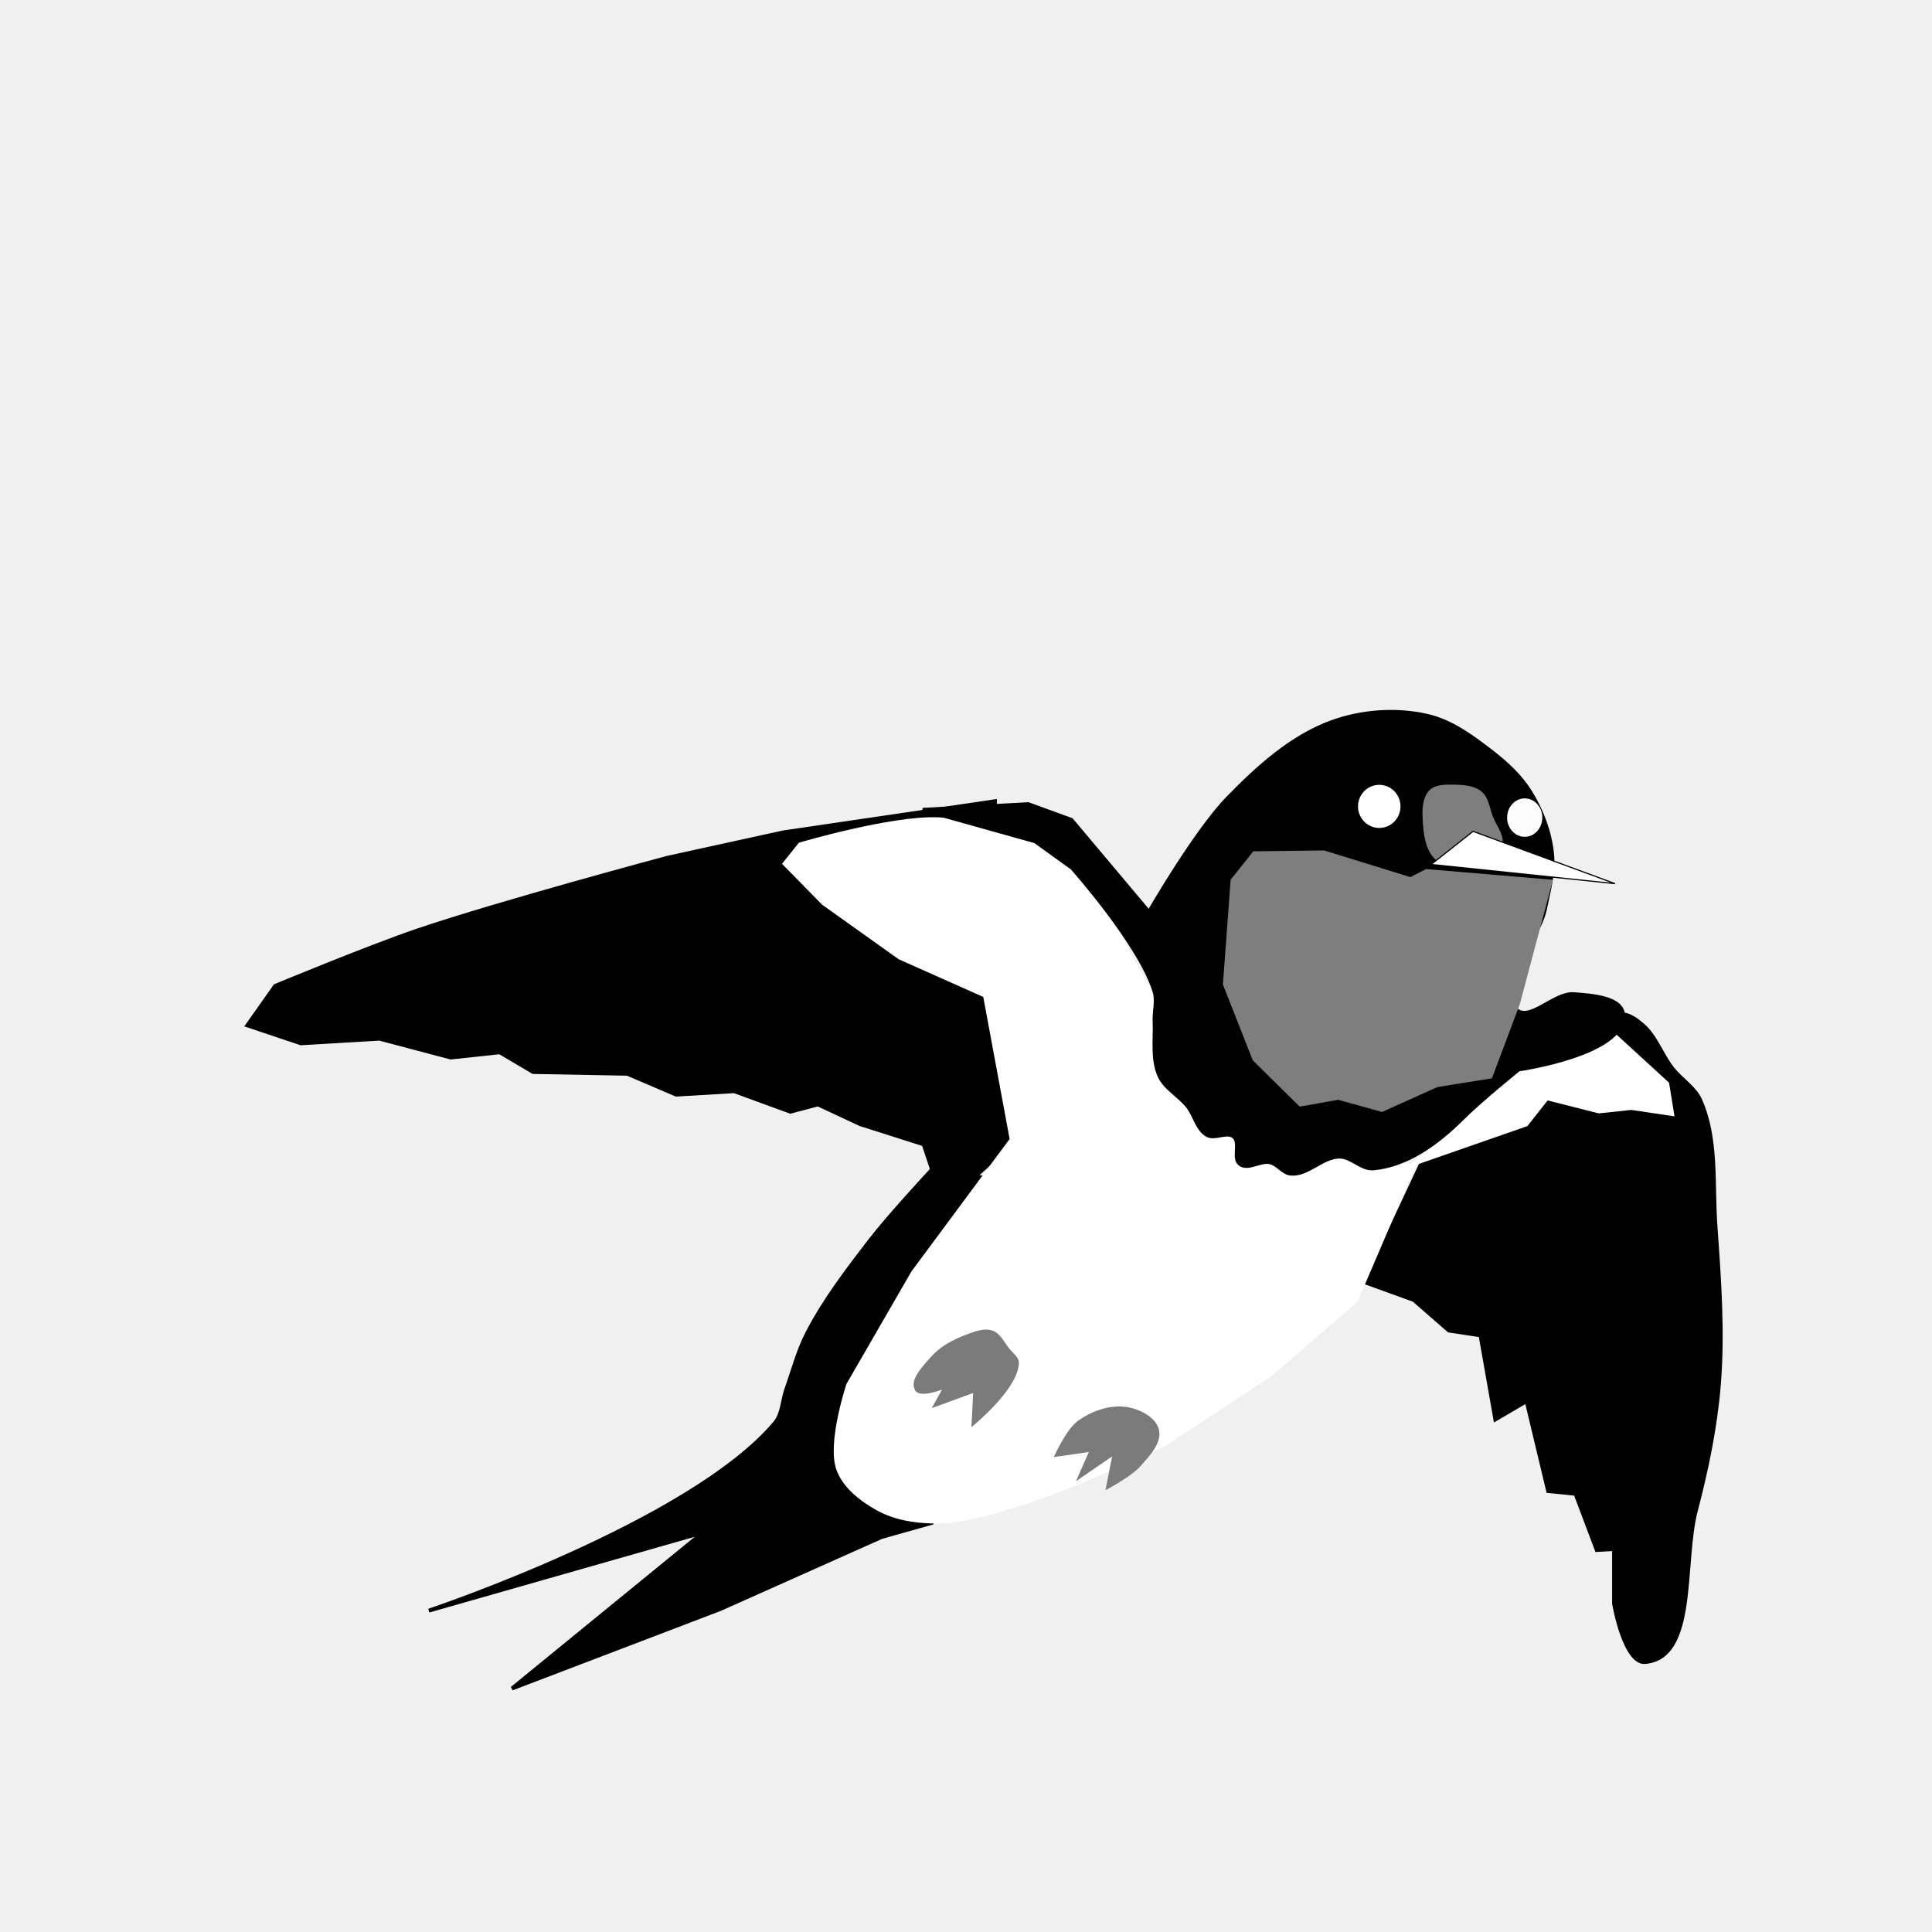
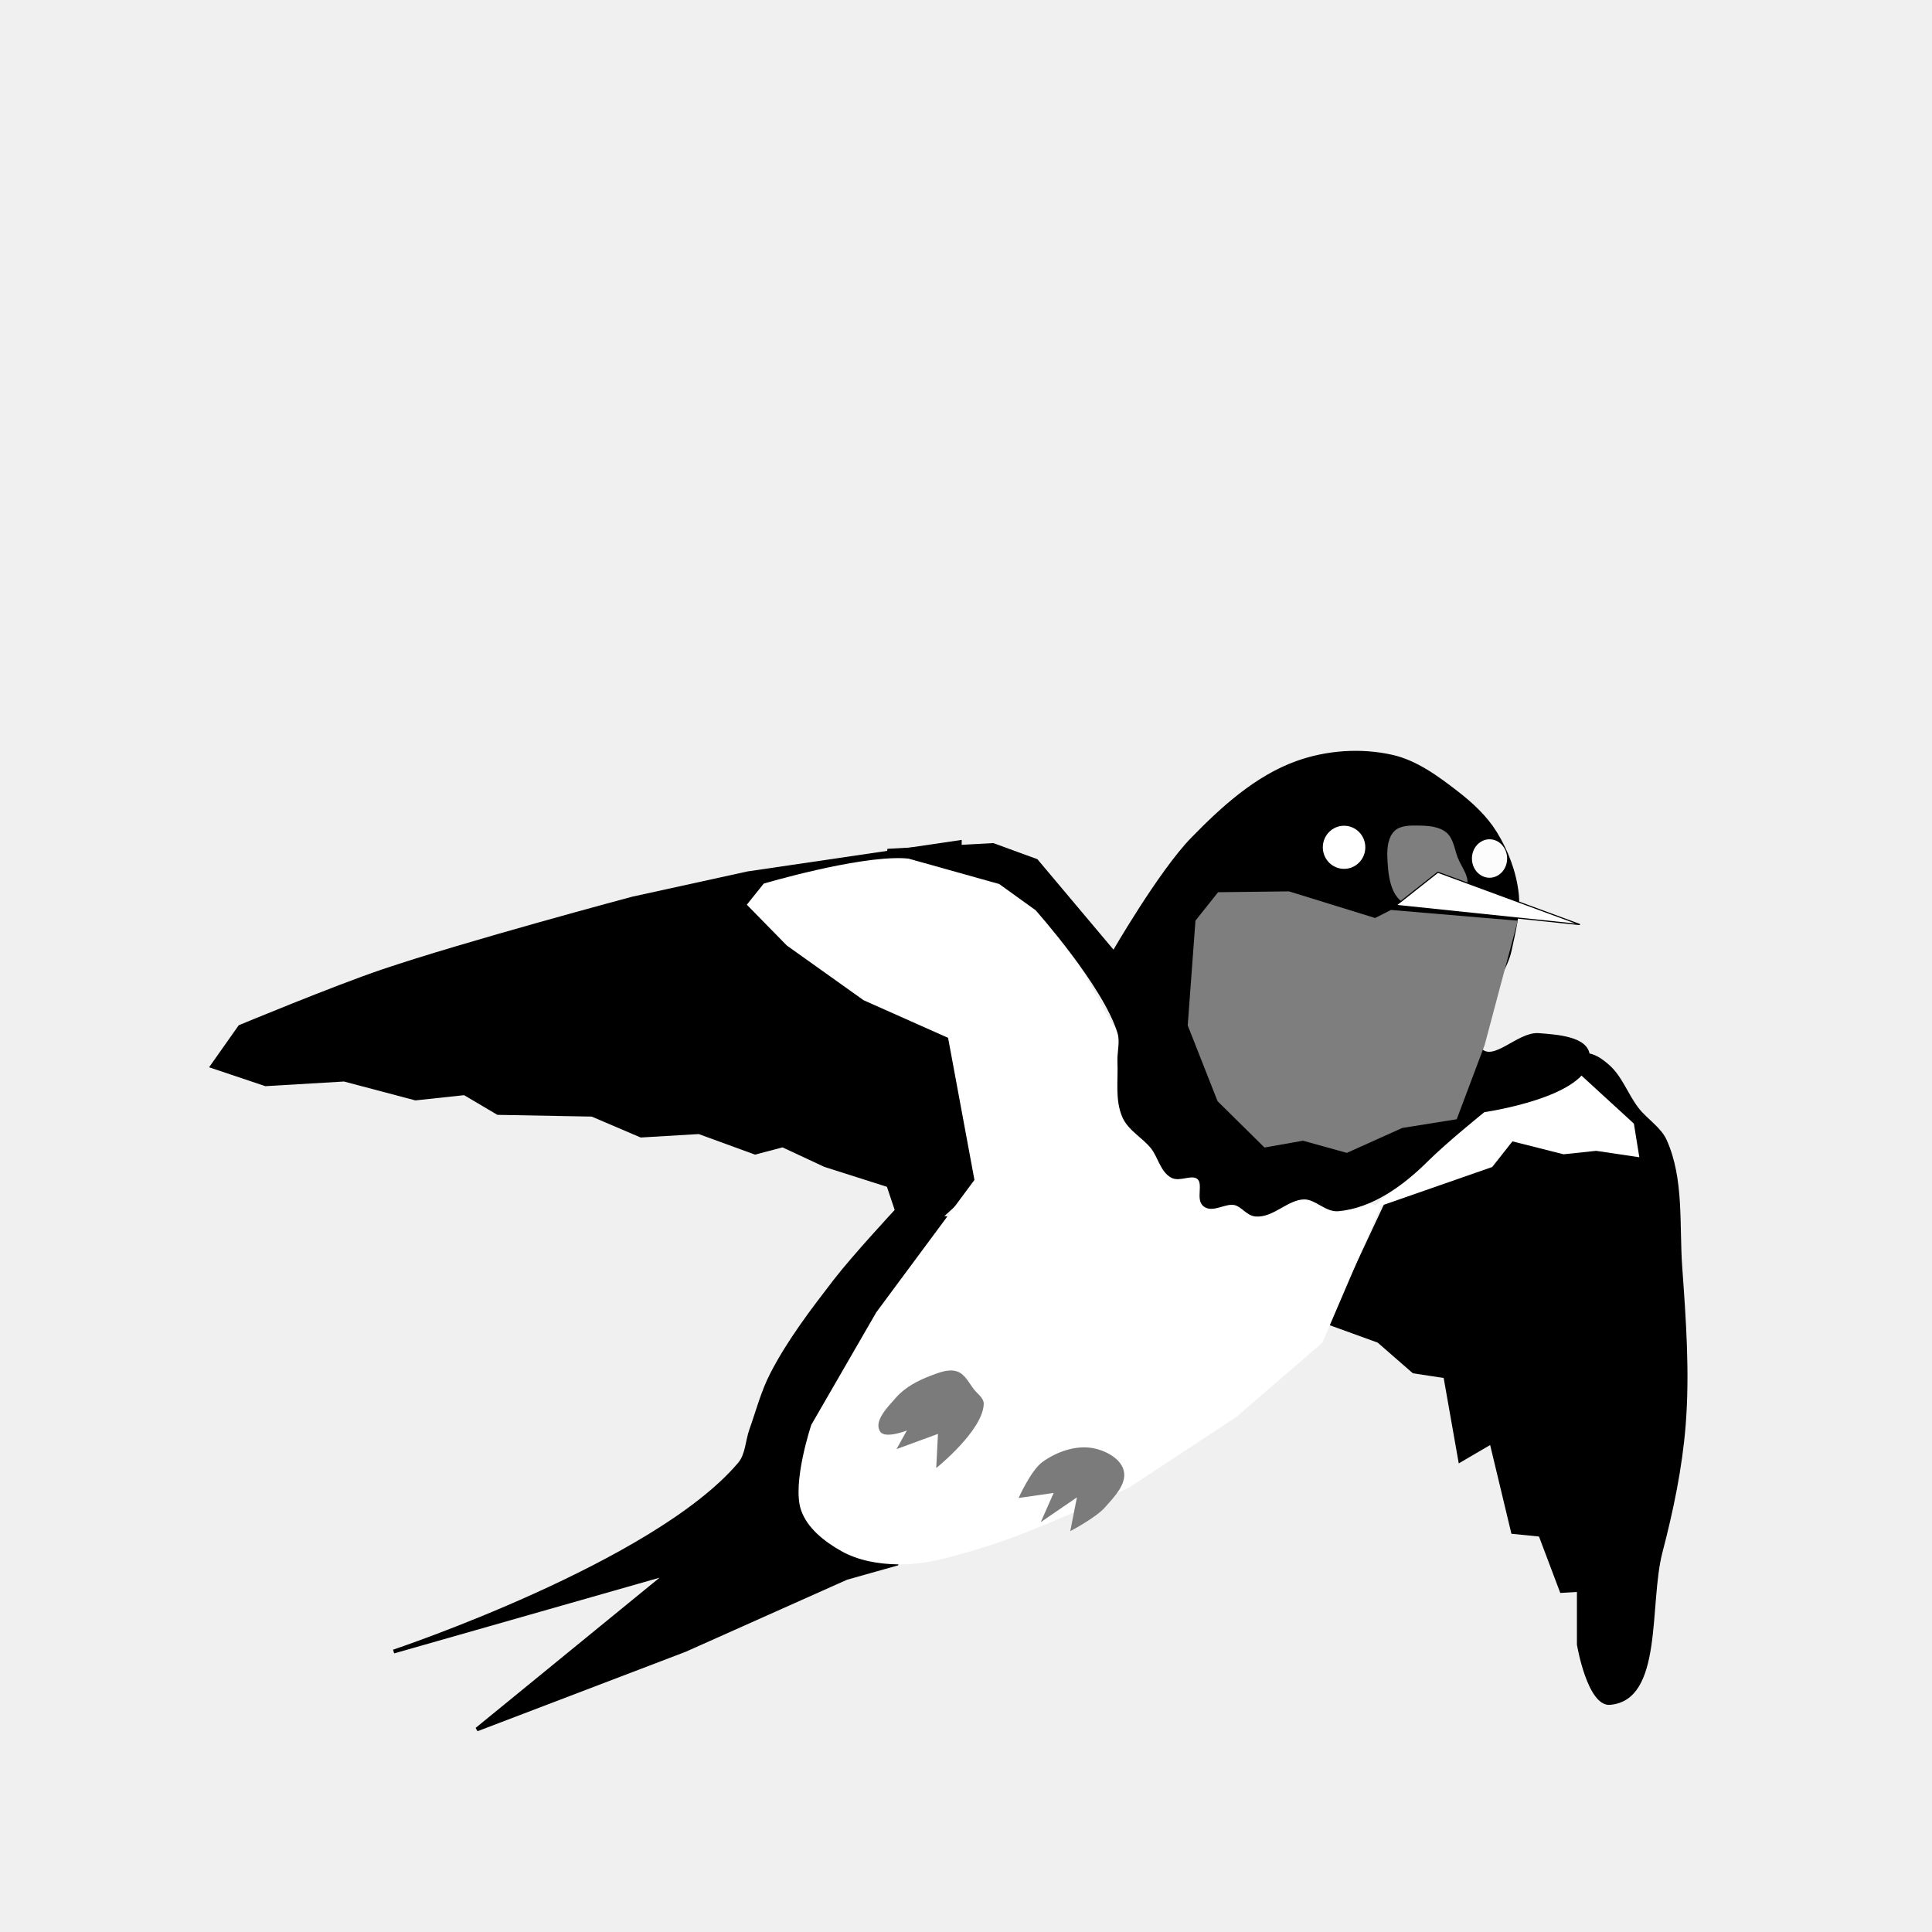
- <svg xmlns="http://www.w3.org/2000/svg" viewBox="0 0 500 500" version="1.1" id="svg980">
-   <defs id="defs984" />
-   <path style="fill:#000001;fill-opacity:1;fill-rule:evenodd;stroke:none;stroke-width:1px;stroke-linecap:butt;stroke-linejoin:miter;stroke-opacity:1" d="m 63.218,265.624 7.675,-10.879 c 0,0 24.423,-10.143 36.935,-14.391 21.313,-7.237 64.836,-18.864 64.836,-18.864 l 29.872,-6.547 55.461,-8.164 -0.458,53.214 5.702,35.267 -10.238,9.329 -11.815,-0.445 -2.547,-7.585 -16.177,-5.149 -10.849,-5.06 -7.101,1.882 -14.581,-5.324 -15.021,0.891 -12.676,-5.414 -24.411,-0.451 -8.608,-5.09 -12.613,1.352 -18.468,-4.885 -20.362,1.202 z" id="path15862" />
-   <path style="fill:#000000;fill-opacity:1;fill-rule:evenodd;stroke:none;stroke-width:1px;stroke-linecap:butt;stroke-linejoin:miter;stroke-opacity:1" d="m 419.417,261.995 c 2.235,-0.106 4.343,1.473 6.039,2.933 3.448,2.967 4.933,7.659 7.725,11.251 2.259,2.906 5.776,4.944 7.279,8.304 4.507,10.079 3.219,21.866 4.007,32.879 0.974,13.606 1.969,27.316 0.885,40.914 -0.885,11.11 -3.189,22.109 -6.007,32.892 -3.517,13.453 0.308,38.256 -13.545,39.456 -5.91,0.512 -8.587,-15.589 -8.587,-15.589 v -13.613 l -4.308,0.24 -5.509,-14.597 -7.135,-0.717 -5.506,-22.966 -8.125,4.754 -3.903,-22.104 -7.973,-1.217 -9.109,-7.938 -12.929,-4.688 19.406,-41.42 c 0,0 28.861,-27.902 47.294,-28.774 z" id="path15864" />
-   <path style="fill:#000000;fill-opacity:1;fill-rule:evenodd;stroke:#000000;stroke-width:1px;stroke-linecap:butt;stroke-linejoin:miter;stroke-opacity:1" d="m 254.41,304.745 -13.491,-1.758 c 0,0 -10.83,11.667 -15.683,17.962 -5.931,7.696 -11.9,15.494 -16.35,24.131 -2.352,4.564 -3.648,9.599 -5.369,14.436 -1.035,2.908 -0.991,6.409 -2.982,8.768 -21.898,25.949 -89.55,48.543 -89.55,48.543 l 71.01,-20.253 -49.485,40.41 53.883,-20.565 41.756,-18.644 12.96,-3.654 z" id="path15868" />
-   <path style="fill:#ffffff;fill-opacity:1;fill-rule:evenodd;stroke:none;stroke-width:1px;stroke-linecap:butt;stroke-linejoin:miter;stroke-opacity:1" d="m 364.197,302.267 31.094,-10.836 5.233,-6.635 13.233,3.346 8.429,-0.895 11.175,1.664 -1.407,-8.704 -16.385,-15.016 -23.322,10.273 z" id="path1272" />
-   <path style="fill:#ffffff;fill-opacity:1;fill-rule:evenodd;stroke:none;stroke-width:1px;stroke-linecap:butt;stroke-linejoin:miter;stroke-opacity:1" d="m 202.382,223.553 4.374,-5.467 c 0,0 23.858,-7.067 36.068,-6.569 8.632,0.352 17.187,3.093 25.035,6.706 5.381,2.477 14.656,10.052 14.656,10.052 l 14.712,26.702 1.786,1.156 0.445,20.823 66.887,24.863 -15.022,35.091 -22.264,19.221 -27.614,18.182 c 0,0 -23.862,11.242 -36.425,15.108 -7.633,2.349 -15.478,4.952 -23.464,4.85 -5.036,-0.064 -10.323,-0.969 -14.714,-3.436 -4.325,-2.429 -8.83,-5.919 -10.43,-10.615 -2.389,-7.013 2.657,-22.066 2.657,-22.066 l 16.828,-29.133 25.392,-34.25 -6.821,-36.767 -21.867,-9.736 -19.849,-14.143 z" id="path15866" />
-   <path style="fill:#000000;fill-opacity:1;fill-rule:evenodd;stroke:#000000;stroke-width:1px;stroke-linecap:butt;stroke-linejoin:miter;stroke-opacity:1" d="m 297.349,236.045 c 0,0 12.071,-20.932 20.416,-29.495 7.753,-7.956 16.463,-15.876 26.904,-19.669 7.75,-2.816 16.641,-3.443 24.684,-1.625 6.258,1.415 11.72,5.478 16.794,9.405 3.766,2.915 7.379,6.266 9.883,10.317 2.924,4.728 5.011,10.177 5.618,15.703 0.538,4.89 -0.822,9.831 -1.834,14.645 -1.844,8.775 -13.883,19.302 -7.682,25.778 3.607,3.767 9.974,-4.223 15.172,-3.814 4.603,0.362 12.565,0.823 12.741,5.437 0.386,10.14 -27.009,14.043 -27.009,14.043 0,0 -9.804,7.891 -14.756,12.828 -6.185,6.166 -14.172,12.025 -22.873,12.779 -3.071,0.266 -5.646,-3.055 -8.728,-3.055 -4.456,9.1e-4 -8.175,4.788 -12.616,4.421 -2.034,-0.168 -3.377,-2.496 -5.368,-2.945 -2.531,-0.571 -5.699,2.011 -7.773,0.451 -1.93,-1.453 0.238,-5.501 -1.599,-7.07 -1.76,-1.503 -4.921,0.701 -6.929,-0.451 -2.588,-1.484 -3.158,-5.077 -5.011,-7.415 -2.238,-2.823 -5.877,-4.642 -7.336,-7.935 -1.917,-4.327 -1.04,-9.415 -1.249,-14.143 -0.111,-2.527 0.733,-5.168 0,-7.59 -3.719,-12.289 -21.357,-32.054 -21.357,-32.054 l -9.524,-6.855 -29.121,-8.153 27.329,-1.47 11.163,4.082 z" id="path15860" />
-   <ellipse style="fill:#ffffff;fill-opacity:1;stroke:#000000;stroke-width:0;stroke-linecap:round;stroke-dasharray:none;stroke-opacity:1" id="path15922" cx="356.949" cy="208.695" rx="5.499" ry="5.579" />
-   <ellipse style="opacity:0.985;fill:#ffffff;fill-opacity:1;stroke:#000000;stroke-width:0;stroke-linecap:round;stroke-dasharray:none;stroke-opacity:1" id="path15928" cx="394.594" cy="211.596" rx="4.555" ry="4.977" />
-   <path style="fill:#7e7e7e;fill-opacity:1;fill-rule:evenodd;stroke:#7e7e7e;stroke-width:0;stroke-linecap:butt;stroke-linejoin:miter;stroke-dasharray:none;stroke-opacity:1" d="m 364.984,226.992 -22.291,-6.895 -18.346,0.22 -5.857,7.355 -2.003,27.12 7.731,19.618 12.137,11.979 9.969,-1.761 11.345,3.148 14.345,-6.451 14.092,-2.253 7.221,-19.196 8.578,-32.185 -32.825,-2.781 z" id="path19414" />
-   <path style="fill:#7e7e7e;fill-opacity:1;fill-rule:evenodd;stroke:none;stroke-width:0;stroke-linecap:butt;stroke-linejoin:miter;stroke-dasharray:none;stroke-opacity:1" d="m 372.598,223.201 c -3.854,-2.034 -4.323,-7.934 -4.456,-12.289 -0.069,-2.255 0.263,-4.953 1.913,-6.491 1.532,-1.429 4.043,-1.379 6.138,-1.352 2.483,0.032 5.321,0.203 7.231,1.791 1.787,1.486 2.086,4.166 2.883,6.349 0.937,2.568 3.579,5.529 2.213,7.897 -2.737,4.748 -11.075,6.652 -15.922,4.094 z" id="path19416" />
-   <path style="fill:#ffffff;fill-opacity:1;fill-rule:evenodd;stroke:#000000;stroke-width:0.3;stroke-linecap:butt;stroke-linejoin:miter;stroke-dasharray:none;stroke-opacity:1" d="m 417.967,228.683 -36.746,-13.533 -10.837,8.57 z" id="path19418" />
-   <path style="fill:#7b7b7b;fill-opacity:1;fill-rule:evenodd;stroke:none;stroke-width:1px;stroke-linecap:butt;stroke-linejoin:miter;stroke-opacity:1" d="m 263.694,352.712 c -0.145,6.892 -12.294,16.631 -12.294,16.631 l 0.451,-8.837 -10.723,3.926 2.67,-4.8 c 0,0 -5.603,2.207 -6.884,0.301 -1.801,-2.681 1.923,-6.372 4.051,-8.803 2.328,-2.66 5.656,-4.419 8.962,-5.67 2.181,-0.825 4.7,-1.864 6.905,-1.108 2.029,0.696 3.055,3.026 4.392,4.704 0.916,1.15 2.502,2.185 2.471,3.655 z" id="path2087" />
-   <path style="fill:#7b7b7b;fill-opacity:1;fill-rule:evenodd;stroke:none;stroke-width:1px;stroke-linecap:butt;stroke-linejoin:miter;stroke-opacity:1" d="m 291.932,364.187 c 3.255,0.601 7.244,2.651 8.006,5.872 0.812,3.43 -2.492,6.764 -4.819,9.411 -2.41,2.741 -9.027,6.198 -9.027,6.198 l 1.718,-8.736 -9.349,6.399 3.333,-7.548 -9.07,1.307 c 0,0 3.158,-7.14 6.179,-9.327 3.648,-2.641 8.6,-4.392 13.029,-3.575 z" id="path436" />
+ <svg xmlns="http://www.w3.org/2000/svg" version="1.1" id="svg13671" width="500" height="500" viewBox="0 0 500 500">
+   <defs id="defs13675" />
+   <g id="g13677" />
+   <g id="layer2">
+     <path style="fill:#000001;fill-opacity:1;fill-rule:evenodd;stroke:none;stroke-width:1px;stroke-linecap:butt;stroke-linejoin:miter;stroke-opacity:1" d="m 54.112,276.211 7.675,-10.879 c 0,0 24.423,-10.143 36.935,-14.391 21.313,-7.237 64.836,-18.864 64.836,-18.864 l 29.872,-6.547 55.461,-8.164 -0.458,53.214 5.702,35.267 -10.238,9.329 -11.815,-0.445 -2.547,-7.585 -16.177,-5.149 -10.849,-5.06 -7.101,1.882 -14.581,-5.324 -15.021,0.891 -12.676,-5.414 -24.411,-0.451 -8.608,-5.09 -12.613,1.352 -18.468,-4.885 -20.362,1.202 z" id="path15862" />
+     <path style="opacity:1;fill:#000000;fill-opacity:1;fill-rule:evenodd;stroke:none;stroke-width:1px;stroke-linecap:butt;stroke-linejoin:miter;stroke-opacity:1" d="m 410.311,272.583 c 2.235,-0.106 4.343,1.473 6.039,2.933 3.448,2.967 4.933,7.659 7.725,11.251 2.259,2.906 5.776,4.944 7.279,8.304 4.507,10.079 3.219,21.866 4.007,32.879 0.974,13.606 1.969,27.316 0.885,40.914 -0.885,11.11 -3.189,22.109 -6.007,32.892 -3.517,13.453 0.308,38.256 -13.545,39.456 -5.91,0.512 -8.587,-15.589 -8.587,-15.589 v -13.613 l -4.308,0.24 -5.509,-14.597 -7.135,-0.717 -5.506,-22.966 -8.125,4.754 -3.903,-22.104 -7.973,-1.217 -9.109,-7.938 -12.929,-4.688 19.406,-41.42 c 0,0 28.861,-27.902 47.294,-28.774 z" id="path15864" />
+     <path style="opacity:1;fill:#000000;fill-opacity:1;fill-rule:evenodd;stroke:#000000;stroke-width:1px;stroke-linecap:butt;stroke-linejoin:miter;stroke-opacity:1" d="m 245.305,315.333 -13.491,-1.758 c 0,0 -10.83,11.667 -15.683,17.962 -5.931,7.696 -11.9,15.494 -16.35,24.131 -2.352,4.564 -3.648,9.599 -5.369,14.436 -1.035,2.908 -0.991,6.409 -2.982,8.768 -21.898,25.949 -89.55,48.543 -89.55,48.543 l 71.01,-20.253 -49.485,40.41 53.883,-20.565 41.756,-18.644 12.96,-3.654 z" id="path15868" />
+     <path style="fill:#ffffff;fill-opacity:1;fill-rule:evenodd;stroke:none;stroke-width:1px;stroke-linecap:butt;stroke-linejoin:miter;stroke-opacity:1" d="m 355.092,312.854 31.094,-10.836 5.233,-6.635 13.233,3.346 8.429,-0.895 11.175,1.664 -1.407,-8.704 -16.385,-15.016 -23.322,10.273 z" id="path1272" />
+     <path style="opacity:1;fill:#ffffff;fill-opacity:1;fill-rule:evenodd;stroke:none;stroke-width:1px;stroke-linecap:butt;stroke-linejoin:miter;stroke-opacity:1" d="m 193.277,234.141 4.374,-5.467 c 0,0 23.858,-7.067 36.068,-6.569 8.632,0.352 17.187,3.093 25.035,6.706 5.381,2.477 14.656,10.052 14.656,10.052 l 14.712,26.702 1.786,1.156 0.445,20.823 66.887,24.863 -15.022,35.091 -22.264,19.221 -27.614,18.182 c 0,0 -23.862,11.242 -36.425,15.108 -7.633,2.349 -15.478,4.952 -23.464,4.85 -5.036,-0.064 -10.323,-0.969 -14.714,-3.436 -4.325,-2.429 -8.83,-5.919 -10.43,-10.615 -2.389,-7.013 2.657,-22.066 2.657,-22.066 l 16.828,-29.133 25.392,-34.25 -6.821,-36.767 -21.867,-9.736 -19.849,-14.143 z" id="path15866" />
+     <path style="fill:#000000;fill-opacity:1;fill-rule:evenodd;stroke:#000000;stroke-width:1px;stroke-linecap:butt;stroke-linejoin:miter;stroke-opacity:1" d="m 288.244,246.632 c 0,0 12.071,-20.932 20.416,-29.495 7.753,-7.956 16.463,-15.876 26.904,-19.669 7.75,-2.816 16.641,-3.443 24.684,-1.625 6.258,1.415 11.72,5.478 16.794,9.405 3.766,2.915 7.379,6.266 9.883,10.317 2.924,4.728 5.011,10.177 5.618,15.703 0.538,4.89 -0.822,9.831 -1.834,14.645 -1.844,8.775 -13.883,19.302 -7.682,25.778 3.607,3.767 9.974,-4.223 15.172,-3.814 4.603,0.362 12.565,0.823 12.741,5.437 0.386,10.14 -27.009,14.043 -27.009,14.043 0,0 -9.804,7.891 -14.756,12.828 -6.185,6.166 -14.172,12.025 -22.873,12.779 -3.071,0.266 -5.646,-3.055 -8.728,-3.055 -4.456,9.1e-4 -8.175,4.788 -12.616,4.421 -2.034,-0.168 -3.377,-2.496 -5.368,-2.945 -2.531,-0.571 -5.699,2.011 -7.773,0.451 -1.93,-1.453 0.238,-5.501 -1.599,-7.07 -1.76,-1.503 -4.921,0.701 -6.929,-0.451 -2.588,-1.484 -3.158,-5.077 -5.011,-7.415 -2.238,-2.823 -5.877,-4.642 -7.336,-7.935 -1.917,-4.327 -1.04,-9.415 -1.249,-14.143 -0.111,-2.527 0.733,-5.168 0,-7.59 -3.719,-12.289 -21.357,-32.054 -21.357,-32.054 l -9.524,-6.855 -29.121,-8.153 27.329,-1.47 11.163,4.082 z" id="path15860" />
+     <ellipse style="opacity:1;fill:#ffffff;fill-opacity:1;stroke:#000000;stroke-width:0;stroke-linecap:round;stroke-dasharray:none;stroke-opacity:1" id="path15922" cx="347.844" cy="219.282" rx="5.499" ry="5.579" />
+     <ellipse style="opacity:0.985;fill:#ffffff;fill-opacity:1;stroke:#000000;stroke-width:0;stroke-linecap:round;stroke-dasharray:none;stroke-opacity:1" id="path15928" cx="385.488" cy="222.183" rx="4.555" ry="4.977" />
+     <path style="fill:#7e7e7e;fill-opacity:1;fill-rule:evenodd;stroke:#7e7e7e;stroke-width:0;stroke-linecap:butt;stroke-linejoin:miter;stroke-dasharray:none;stroke-opacity:1" d="m 355.878,237.58 -22.291,-6.895 -18.346,0.22 -5.857,7.355 -2.003,27.12 7.731,19.618 12.137,11.979 9.969,-1.761 11.345,3.148 14.345,-6.451 14.092,-2.253 7.221,-19.196 8.578,-32.185 -32.825,-2.781 z" id="path19414" />
+     <path style="fill:#7e7e7e;fill-opacity:1;fill-rule:evenodd;stroke:none;stroke-width:0;stroke-linecap:butt;stroke-linejoin:miter;stroke-dasharray:none;stroke-opacity:1" d="m 363.492,233.788 c -3.854,-2.034 -4.323,-7.934 -4.456,-12.289 -0.069,-2.255 0.263,-4.953 1.913,-6.491 1.532,-1.429 4.043,-1.379 6.138,-1.352 2.483,0.032 5.321,0.203 7.231,1.791 1.787,1.486 2.086,4.166 2.883,6.349 0.937,2.568 3.579,5.529 2.213,7.897 -2.737,4.748 -11.075,6.652 -15.922,4.094 z" id="path19416" />
+     <path style="fill:#ffffff;fill-opacity:1;fill-rule:evenodd;stroke:#000000;stroke-width:0.3;stroke-linecap:butt;stroke-linejoin:miter;stroke-dasharray:none;stroke-opacity:1" d="m 408.862,239.271 -36.746,-13.533 -10.837,8.57 z" id="path19418" />
+     <path style="fill:#7b7b7b;fill-opacity:1;fill-rule:evenodd;stroke:none;stroke-width:1px;stroke-linecap:butt;stroke-linejoin:miter;stroke-opacity:1" d="m 254.588,363.3 c -0.145,6.892 -12.294,16.631 -12.294,16.631 l 0.451,-8.837 -10.723,3.926 2.67,-4.8 c 0,0 -5.603,2.207 -6.884,0.301 -1.801,-2.681 1.923,-6.372 4.051,-8.803 2.328,-2.66 5.656,-4.419 8.962,-5.67 2.181,-0.825 4.7,-1.864 6.905,-1.108 2.029,0.696 3.055,3.026 4.392,4.704 0.916,1.15 2.502,2.185 2.471,3.655 z" id="path2087" />
+     <path style="fill:#7b7b7b;fill-opacity:1;fill-rule:evenodd;stroke:none;stroke-width:1px;stroke-linecap:butt;stroke-linejoin:miter;stroke-opacity:1" d="m 282.827,374.775 c 3.255,0.601 7.244,2.651 8.006,5.872 0.812,3.43 -2.492,6.764 -4.819,9.411 -2.41,2.741 -9.027,6.198 -9.027,6.198 l 1.718,-8.736 -9.349,6.399 3.333,-7.548 -9.07,1.307 c 0,0 3.158,-7.14 6.179,-9.327 3.648,-2.641 8.6,-4.392 13.029,-3.575 z" id="path436" />
+   </g>
</svg>
